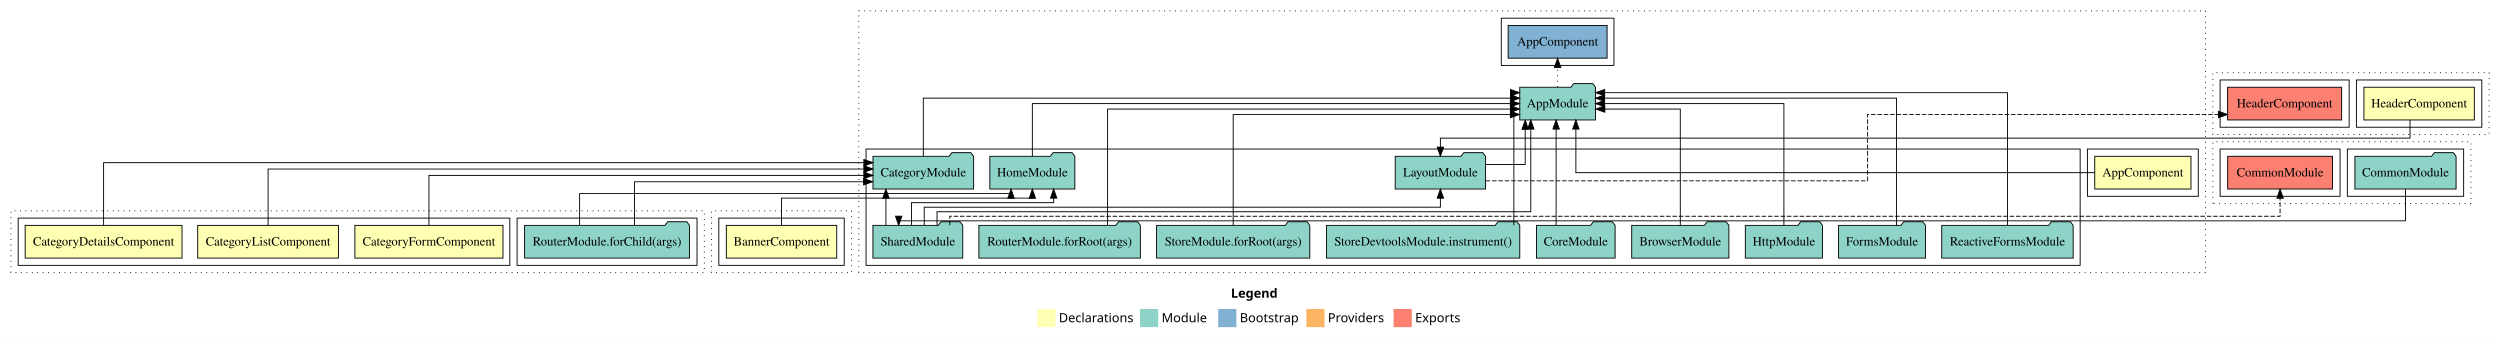
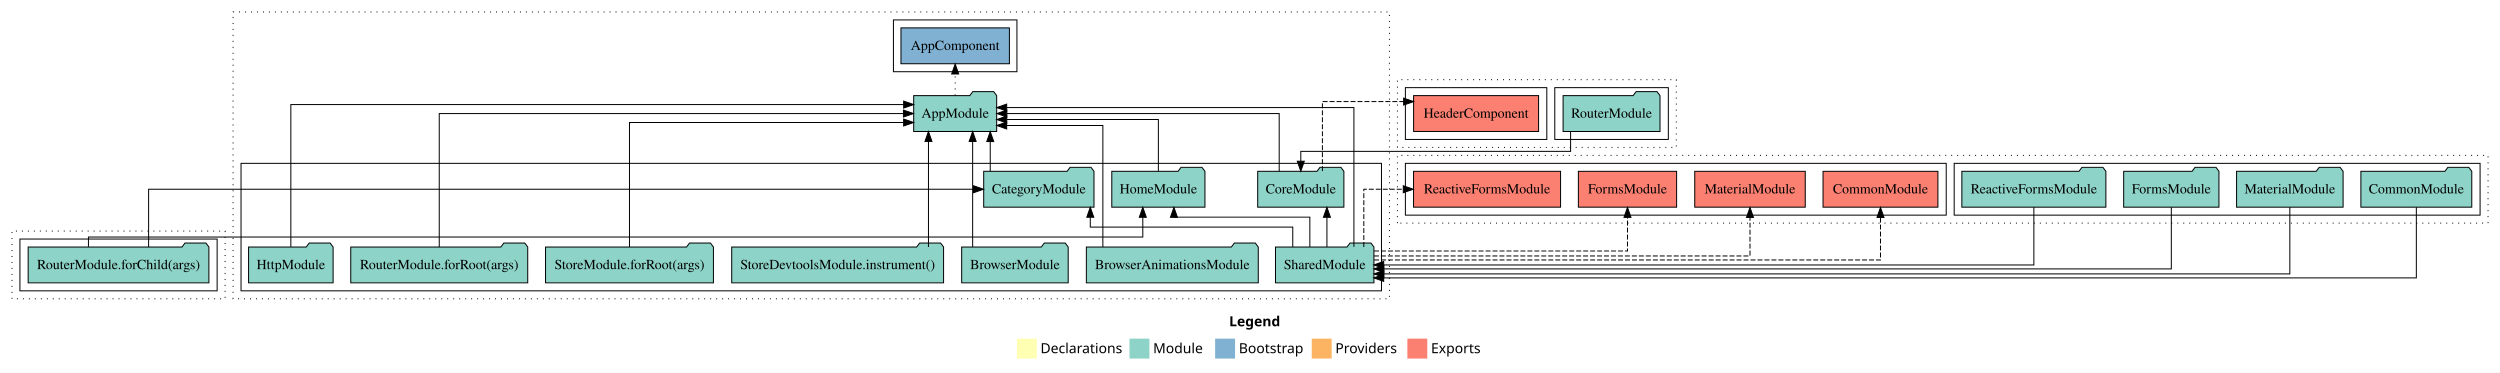
- <svg xmlns="http://www.w3.org/2000/svg" width="2751pt" height="374pt" viewBox="0.00 0.00 2751.00 374.00">
+ <svg xmlns="http://www.w3.org/2000/svg" width="2510pt" height="374pt" viewBox="0.00 0.00 2510.00 374.00">
  <g id="graph0" class="graph" transform="scale(1 1) rotate(0) translate(4 370)">
-     <polygon fill="#ffffff" stroke="transparent" points="-4,4 -4,-370 2747,-370 2747,4 -4,4" />
-     <text text-anchor="start" x="1350.509" y="-42.4" font-family="sans-serif" font-weight="bold" font-size="14.00" fill="#000000">Legend</text>
-     <polygon fill="#ffffb3" stroke="transparent" points="1137.5,-10 1137.5,-30 1157.5,-30 1157.5,-10 1137.5,-10" />
-     <text text-anchor="start" x="1161.129" y="-15.4" font-family="sans-serif" font-size="14.00" fill="#000000">  Declarations</text>
-     <polygon fill="#8dd3c7" stroke="transparent" points="1250.5,-10 1250.5,-30 1270.5,-30 1270.5,-10 1250.5,-10" />
-     <text text-anchor="start" x="1274.225" y="-15.4" font-family="sans-serif" font-size="14.00" fill="#000000">  Module</text>
-     <polygon fill="#80b1d3" stroke="transparent" points="1336.5,-10 1336.5,-30 1356.5,-30 1356.5,-10 1336.5,-10" />
-     <text text-anchor="start" x="1360.281" y="-15.4" font-family="sans-serif" font-size="14.00" fill="#000000">  Bootstrap</text>
-     <polygon fill="#fdb462" stroke="transparent" points="1433.5,-10 1433.5,-30 1453.5,-30 1453.5,-10 1433.5,-10" />
-     <text text-anchor="start" x="1457.173" y="-15.4" font-family="sans-serif" font-size="14.00" fill="#000000">  Providers</text>
-     <polygon fill="#fb8072" stroke="transparent" points="1529.5,-10 1529.5,-30 1549.5,-30 1549.5,-10 1529.5,-10" />
-     <text text-anchor="start" x="1553.226" y="-15.4" font-family="sans-serif" font-size="14.00" fill="#000000">  Exports</text>
+     <polygon fill="#ffffff" stroke="transparent" points="-4,4 -4,-370 2506,-370 2506,4 -4,4" />
+     <text text-anchor="start" x="1230.009" y="-42.4" font-family="sans-serif" font-weight="bold" font-size="14.00" fill="#000000">Legend</text>
+     <polygon fill="#ffffb3" stroke="transparent" points="1017,-10 1017,-30 1037,-30 1037,-10 1017,-10" />
+     <text text-anchor="start" x="1040.629" y="-15.4" font-family="sans-serif" font-size="14.00" fill="#000000">  Declarations</text>
+     <polygon fill="#8dd3c7" stroke="transparent" points="1130,-10 1130,-30 1150,-30 1150,-10 1130,-10" />
+     <text text-anchor="start" x="1153.725" y="-15.4" font-family="sans-serif" font-size="14.00" fill="#000000">  Module</text>
+     <polygon fill="#80b1d3" stroke="transparent" points="1216,-10 1216,-30 1236,-30 1236,-10 1216,-10" />
+     <text text-anchor="start" x="1239.781" y="-15.4" font-family="sans-serif" font-size="14.00" fill="#000000">  Bootstrap</text>
+     <polygon fill="#fdb462" stroke="transparent" points="1313,-10 1313,-30 1333,-30 1333,-10 1313,-10" />
+     <text text-anchor="start" x="1336.673" y="-15.4" font-family="sans-serif" font-size="14.00" fill="#000000">  Providers</text>
+     <polygon fill="#fb8072" stroke="transparent" points="1409,-10 1409,-30 1429,-30 1429,-10 1409,-10" />
+     <text text-anchor="start" x="1432.726" y="-15.4" font-family="sans-serif" font-size="14.00" fill="#000000">  Exports</text>
    <g id="clust1" class="cluster">
-       <polygon fill="none" stroke="#000000" stroke-dasharray="1,5" points="941,-70 941,-358 2423,-358 2423,-70 941,-70" />
-     </g>
-     <g id="clust2" class="cluster">
-       <polygon fill="none" stroke="#000000" points="2293,-154 2293,-206 2415,-206 2415,-154 2293,-154" />
-     </g>
-     <g id="clust4" class="cluster">
-       <polygon fill="none" stroke="#000000" points="949,-78 949,-206 2285,-206 2285,-78 949,-78" />
-     </g>
-     <g id="clust6" class="cluster">
-       <polygon fill="none" stroke="#000000" points="1648,-298 1648,-350 1772,-350 1772,-298 1648,-298" />
-     </g>
-     <g id="clust8" class="cluster">
-       <polygon fill="none" stroke="#000000" stroke-dasharray="1,5" points="8,-70 8,-138 771,-138 771,-70 8,-70" />
+       <polygon fill="none" stroke="#000000" stroke-dasharray="1,5" points="230,-70 230,-358 1391,-358 1391,-70 230,-70" />
+     </g>
+     <g id="clust3" class="cluster">
+       <polygon fill="none" stroke="#000000" points="238,-78 238,-206 1383,-206 1383,-78 238,-78" />
+     </g>
+     <g id="clust5" class="cluster">
+       <polygon fill="none" stroke="#000000" points="893,-298 893,-350 1017,-350 1017,-298 893,-298" />
+     </g>
+     <g id="clust7" class="cluster">
+       <polygon fill="none" stroke="#000000" stroke-dasharray="1,5" points="8,-70 8,-138 222,-138 222,-70 8,-70" />
    </g>
    <g id="clust9" class="cluster">
-       <polygon fill="none" stroke="#000000" points="16,-78 16,-130 557,-130 557,-78 16,-78" />
+       <polygon fill="none" stroke="#000000" points="16,-78 16,-130 214,-130 214,-78 16,-78" />
    </g>
    <g id="clust13" class="cluster">
-       <polygon fill="none" stroke="#000000" points="565,-78 565,-130 763,-130 763,-78 565,-78" />
-     </g>
-     <g id="clust23" class="cluster">
-       <polygon fill="none" stroke="#000000" stroke-dasharray="1,5" points="779,-70 779,-138 933,-138 933,-70 779,-70" />
-     </g>
-     <g id="clust24" class="cluster">
-       <polygon fill="none" stroke="#000000" points="787,-78 787,-130 925,-130 925,-78 787,-78" />
-     </g>
-     <g id="clust30" class="cluster">
-       <polygon fill="none" stroke="#000000" stroke-dasharray="1,5" points="2431,-222 2431,-290 2735,-290 2735,-222 2431,-222" />
-     </g>
-     <g id="clust31" class="cluster">
-       <polygon fill="none" stroke="#000000" points="2589,-230 2589,-282 2727,-282 2727,-230 2589,-230" />
-     </g>
-     <g id="clust34" class="cluster">
-       <polygon fill="none" stroke="#000000" points="2439,-230 2439,-282 2581,-282 2581,-230 2439,-230" />
-     </g>
-     <g id="clust37" class="cluster">
-       <polygon fill="none" stroke="#000000" stroke-dasharray="1,5" points="2431,-146 2431,-214 2715,-214 2715,-146 2431,-146" />
-     </g>
-     <g id="clust39" class="cluster">
-       <polygon fill="none" stroke="#000000" points="2579,-154 2579,-206 2707,-206 2707,-154 2579,-154" />
-     </g>
-     <g id="clust40" class="cluster">
-       <polygon fill="none" stroke="#000000" points="2439,-154 2439,-206 2571,-206 2571,-154 2439,-154" />
+       <polygon fill="none" stroke="#000000" stroke-dasharray="1,5" points="1399,-222 1399,-290 1679,-290 1679,-222 1399,-222" />
+     </g>
+     <g id="clust15" class="cluster">
+       <polygon fill="none" stroke="#000000" points="1557,-230 1557,-282 1671,-282 1671,-230 1557,-230" />
+     </g>
+     <g id="clust16" class="cluster">
+       <polygon fill="none" stroke="#000000" points="1407,-230 1407,-282 1549,-282 1549,-230 1407,-230" />
+     </g>
+     <g id="clust25" class="cluster">
+       <polygon fill="none" stroke="#000000" stroke-dasharray="1,5" points="1399,-146 1399,-214 2494,-214 2494,-146 1399,-146" />
+     </g>
+     <g id="clust27" class="cluster">
+       <polygon fill="none" stroke="#000000" points="1958,-154 1958,-206 2486,-206 2486,-154 1958,-154" />
+     </g>
+     <g id="clust28" class="cluster">
+       <polygon fill="none" stroke="#000000" points="1407,-154 1407,-206 1950,-206 1950,-154 1407,-154" />
    </g>
    <g id="node1" class="node">
-       <polygon fill="#ffffb3" stroke="#000000" points="2406.94,-198 2301.06,-198 2301.06,-162 2406.94,-162 2406.94,-198" />
-       <text text-anchor="middle" x="2354" y="-175.8" font-family="Times,serif" font-size="14.00" fill="#000000">AppComponent</text>
+       <polygon fill="#8dd3c7" stroke="#000000" points="1068.473,-122 1065.473,-126 1044.473,-126 1041.473,-122 961.527,-122 961.527,-86 1068.473,-86 1068.473,-122" />
+       <text text-anchor="middle" x="1015" y="-99.8" font-family="Times,serif" font-size="14.00" fill="#000000">BrowserModule</text>
+     </g>
+     <g id="node11" class="node">
+       <polygon fill="#8dd3c7" stroke="#000000" points="996.657,-274 993.657,-278 972.657,-278 969.657,-274 913.343,-274 913.343,-238 996.657,-238 996.657,-274" />
+       <text text-anchor="middle" x="955" y="-251.8" font-family="Times,serif" font-size="14.00" fill="#000000">AppModule</text>
+     </g>
+     <g id="edge1" class="edge">
+       <path fill="none" stroke="#000000" d="M972.54,-122.033C972.54,-122.033 972.54,-227.99 972.54,-227.99" />
+       <polygon fill="#000000" stroke="#000000" points="969.04,-227.99 972.54,-237.99 976.04,-227.99 969.04,-227.99" />
    </g>
    <g id="node2" class="node">
-       <polygon fill="#8dd3c7" stroke="#000000" points="1751.657,-274 1748.657,-278 1727.657,-278 1724.657,-274 1668.343,-274 1668.343,-238 1751.657,-238 1751.657,-274" />
-       <text text-anchor="middle" x="1710" y="-251.8" font-family="Times,serif" font-size="14.00" fill="#000000">AppModule</text>
-     </g>
-     <g id="edge1" class="edge">
-       <path fill="none" stroke="#000000" d="M2301.075,-180C2150.427,-180 1730.092,-180 1730.092,-180 1730.092,-180 1730.092,-227.989 1730.092,-227.989" />
-       <polygon fill="#000000" stroke="#000000" points="1726.592,-227.989 1730.092,-237.989 1733.592,-227.989 1726.592,-227.989" />
+       <polygon fill="#8dd3c7" stroke="#000000" points="1259.302,-122 1256.302,-126 1235.302,-126 1232.302,-122 1086.698,-122 1086.698,-86 1259.302,-86 1259.302,-122" />
+       <text text-anchor="middle" x="1173" y="-99.8" font-family="Times,serif" font-size="14.00" fill="#000000">BrowserAnimationsModule</text>
+     </g>
+     <g id="edge2" class="edge">
+       <path fill="none" stroke="#000000" d="M1103.276,-122.016C1103.276,-159.828 1103.276,-244 1103.276,-244 1103.276,-244 1006.698,-244 1006.698,-244" />
+       <polygon fill="#000000" stroke="#000000" points="1006.698,-240.5 996.698,-244 1006.698,-247.5 1006.698,-240.5" />
+     </g>
+     <g id="node3" class="node">
+       <polygon fill="#8dd3c7" stroke="#000000" points="330.439,-122 327.439,-126 306.439,-126 303.439,-122 245.561,-122 245.561,-86 330.439,-86 330.439,-122" />
+       <text text-anchor="middle" x="288" y="-99.8" font-family="Times,serif" font-size="14.00" fill="#000000">HttpModule</text>
+     </g>
+     <g id="edge3" class="edge">
+       <path fill="none" stroke="#000000" d="M288,-122.156C288,-164.261 288,-265 288,-265 288,-265 903.276,-265 903.276,-265" />
+       <polygon fill="#000000" stroke="#000000" points="903.276,-268.5 913.276,-265 903.276,-261.5 903.276,-268.5" />
+     </g>
+     <g id="node4" class="node">
+       <polygon fill="#8dd3c7" stroke="#000000" points="525.842,-122 522.842,-126 501.842,-126 498.842,-122 348.158,-122 348.158,-86 525.842,-86 525.842,-122" />
+       <text text-anchor="middle" x="437" y="-99.8" font-family="Times,serif" font-size="14.00" fill="#000000">RouterModule.forRoot(args)</text>
+     </g>
+     <g id="edge4" class="edge">
+       <path fill="none" stroke="#000000" d="M437,-122.033C437,-162.297 437,-256 437,-256 437,-256 903.049,-256 903.049,-256" />
+       <polygon fill="#000000" stroke="#000000" points="903.049,-259.5 913.049,-256 903.049,-252.5 903.049,-259.5" />
+     </g>
+     <g id="node5" class="node">
+       <polygon fill="#8dd3c7" stroke="#000000" points="712.288,-122 709.288,-126 688.288,-126 685.288,-122 543.712,-122 543.712,-86 712.288,-86 712.288,-122" />
+       <text text-anchor="middle" x="628" y="-99.8" font-family="Times,serif" font-size="14.00" fill="#000000">StoreModule.forRoot(args)</text>
+     </g>
+     <g id="edge5" class="edge">
+       <path fill="none" stroke="#000000" d="M628,-122.111C628,-160.59 628,-247 628,-247 628,-247 903.253,-247 903.253,-247" />
+       <polygon fill="#000000" stroke="#000000" points="903.253,-250.5 913.253,-247 903.253,-243.5 903.253,-250.5" />
+     </g>
+     <g id="node6" class="node">
+       <polygon fill="#8dd3c7" stroke="#000000" points="943.349,-122 940.349,-126 919.349,-126 916.349,-122 730.651,-122 730.651,-86 943.349,-86 943.349,-122" />
+       <text text-anchor="middle" x="837" y="-99.8" font-family="Times,serif" font-size="14.00" fill="#000000">StoreDevtoolsModule.instrument()</text>
+     </g>
+     <g id="edge6" class="edge">
+       <path fill="none" stroke="#000000" d="M928.173,-122.033C928.173,-122.033 928.173,-227.99 928.173,-227.99" />
+       <polygon fill="#000000" stroke="#000000" points="924.673,-227.99 928.173,-237.99 931.673,-227.99 924.673,-227.99" />
+     </g>
+     <g id="node7" class="node">
+       <polygon fill="#8dd3c7" stroke="#000000" points="1094.367,-198 1091.367,-202 1070.367,-202 1067.367,-198 983.633,-198 983.633,-162 1094.367,-162 1094.367,-198" />
+       <text text-anchor="middle" x="1039" y="-175.8" font-family="Times,serif" font-size="14.00" fill="#000000">CategoryModule</text>
+     </g>
+     <g id="edge7" class="edge">
+       <path fill="none" stroke="#000000" d="M990.197,-198.011C990.197,-198.011 990.197,-227.855 990.197,-227.855" />
+       <polygon fill="#000000" stroke="#000000" points="986.697,-227.855 990.197,-237.855 993.697,-227.855 986.697,-227.855" />
+     </g>
+     <g id="node8" class="node">
+       <polygon fill="#8dd3c7" stroke="#000000" points="1345.262,-198 1342.262,-202 1321.262,-202 1318.262,-198 1258.738,-198 1258.738,-162 1345.262,-162 1345.262,-198" />
+       <text text-anchor="middle" x="1302" y="-175.8" font-family="Times,serif" font-size="14.00" fill="#000000">CoreModule</text>
+     </g>
+     <g id="edge8" class="edge">
+       <path fill="none" stroke="#000000" d="M1280.31,-198.011C1280.31,-220.485 1280.31,-256 1280.31,-256 1280.31,-256 1006.863,-256 1006.863,-256" />
+       <polygon fill="#000000" stroke="#000000" points="1006.863,-252.5 996.863,-256 1006.862,-259.5 1006.863,-252.5" />
    </g>
    <g id="node15" class="node">
-       <polygon fill="#80b1d3" stroke="#000000" points="1764.439,-342 1655.561,-342 1655.561,-306 1764.439,-306 1764.439,-342" />
-       <text text-anchor="middle" x="1710" y="-319.8" font-family="Times,serif" font-size="14.00" fill="#000000">AppComponent </text>
+       <polygon fill="#fb8072" stroke="#000000" points="1540.744,-274 1415.256,-274 1415.256,-238 1540.744,-238 1540.744,-274" />
+       <text text-anchor="middle" x="1478" y="-251.8" font-family="Times,serif" font-size="14.00" fill="#000000">HeaderComponent </text>
+     </g>
+     <g id="edge16" class="edge">
+       <path fill="none" stroke="#000000" stroke-dasharray="5,2" d="M1323.69,-198.234C1323.69,-224.009 1323.69,-268 1323.69,-268 1323.69,-268 1405.236,-268 1405.236,-268" />
+       <polygon fill="#000000" stroke="#000000" points="1405.236,-271.5 1415.236,-268 1405.236,-264.5 1405.236,-271.5" />
+     </g>
+     <g id="node9" class="node">
+       <polygon fill="#8dd3c7" stroke="#000000" points="1205.762,-198 1202.762,-202 1181.762,-202 1178.762,-198 1112.238,-198 1112.238,-162 1205.762,-162 1205.762,-198" />
+       <text text-anchor="middle" x="1159" y="-175.8" font-family="Times,serif" font-size="14.00" fill="#000000">HomeModule</text>
+     </g>
+     <g id="edge9" class="edge">
+       <path fill="none" stroke="#000000" d="M1159,-198.027C1159,-218.767 1159,-250 1159,-250 1159,-250 1006.775,-250 1006.775,-250" />
+       <polygon fill="#000000" stroke="#000000" points="1006.775,-246.5 996.775,-250 1006.775,-253.5 1006.775,-246.5" />
+     </g>
+     <g id="node10" class="node">
+       <polygon fill="#8dd3c7" stroke="#000000" points="1375.423,-122 1372.423,-126 1351.423,-126 1348.423,-122 1276.577,-122 1276.577,-86 1375.423,-86 1375.423,-122" />
+       <text text-anchor="middle" x="1326" y="-99.8" font-family="Times,serif" font-size="14.00" fill="#000000">SharedModule</text>
+     </g>
+     <g id="edge12" class="edge">
+       <path fill="none" stroke="#000000" d="M1293.937,-122.11C1293.937,-131.897 1293.937,-142 1293.937,-142 1293.937,-142 1090.641,-142 1090.641,-142 1090.641,-142 1090.641,-151.89 1090.641,-151.89" />
+       <polygon fill="#000000" stroke="#000000" points="1087.141,-151.89 1090.641,-161.89 1094.141,-151.89 1087.141,-151.89" />
+     </g>
+     <g id="edge15" class="edge">
+       <path fill="none" stroke="#000000" d="M1328.233,-122.011C1328.233,-122.011 1328.233,-151.855 1328.233,-151.855" />
+       <polygon fill="#000000" stroke="#000000" points="1324.733,-151.855 1328.233,-161.855 1331.733,-151.855 1324.733,-151.855" />
+     </g>
+     <g id="edge17" class="edge">
+       <path fill="none" stroke="#000000" d="M1311.085,-122.147C1311.085,-135.739 1311.085,-152 1311.085,-152 1311.085,-152 1174.627,-152 1174.627,-152 1174.627,-152 1174.627,-152.979 1174.627,-152.979" />
+       <polygon fill="#000000" stroke="#000000" points="1171.127,-151.793 1174.627,-161.793 1178.127,-151.793 1171.127,-151.793" />
+     </g>
+     <g id="edge10" class="edge">
+       <path fill="none" stroke="#000000" d="M1355.324,-122.125C1355.324,-163.626 1355.324,-262 1355.324,-262 1355.324,-262 1006.709,-262 1006.709,-262" />
+       <polygon fill="#000000" stroke="#000000" points="1006.709,-258.5 996.709,-262 1006.709,-265.5 1006.709,-258.5" />
+     </g>
+     <g id="node20" class="node">
+       <polygon fill="#fb8072" stroke="#000000" points="1679.328,-198 1580.672,-198 1580.672,-162 1679.328,-162 1679.328,-198" />
+       <text text-anchor="middle" x="1630" y="-175.8" font-family="Times,serif" font-size="14.00" fill="#000000">FormsModule </text>
+     </g>
+     <g id="edge23" class="edge">
+       <path fill="none" stroke="#000000" stroke-dasharray="5,2" d="M1375.519,-118C1461.661,-118 1630,-118 1630,-118 1630,-118 1630,-151.733 1630,-151.733" />
+       <polygon fill="#000000" stroke="#000000" points="1626.5,-151.733 1630,-161.733 1633.5,-151.733 1626.5,-151.733" />
+     </g>
+     <g id="node21" class="node">
+       <polygon fill="#fb8072" stroke="#000000" points="1562.804,-198 1415.196,-198 1415.196,-162 1562.804,-162 1562.804,-198" />
+       <text text-anchor="middle" x="1489" y="-175.8" font-family="Times,serif" font-size="14.00" fill="#000000">ReactiveFormsModule </text>
+     </g>
+     <g id="edge24" class="edge">
+       <path fill="none" stroke="#000000" stroke-dasharray="5,2" d="M1365.268,-122.011C1365.268,-144.485 1365.268,-180 1365.268,-180 1365.268,-180 1404.881,-180 1404.881,-180" />
+       <polygon fill="#000000" stroke="#000000" points="1404.881,-183.5 1414.881,-180 1404.881,-176.5 1404.881,-183.5" />
+     </g>
+     <g id="node22" class="node">
+       <polygon fill="#fb8072" stroke="#000000" points="1941.668,-198 1826.332,-198 1826.332,-162 1941.668,-162 1941.668,-198" />
+       <text text-anchor="middle" x="1884" y="-175.8" font-family="Times,serif" font-size="14.00" fill="#000000">CommonModule </text>
+     </g>
+     <g id="edge25" class="edge">
+       <path fill="none" stroke="#000000" stroke-dasharray="5,2" d="M1375.519,-109C1512.082,-109 1884,-109 1884,-109 1884,-109 1884,-151.716 1884,-151.716" />
+       <polygon fill="#000000" stroke="#000000" points="1880.5,-151.716 1884,-161.716 1887.5,-151.716 1880.5,-151.716" />
+     </g>
+     <g id="node23" class="node">
+       <polygon fill="#fb8072" stroke="#000000" points="1808.472,-198 1697.528,-198 1697.528,-162 1808.472,-162 1808.472,-198" />
+       <text text-anchor="middle" x="1753" y="-175.8" font-family="Times,serif" font-size="14.00" fill="#000000">MaterialModule </text>
+     </g>
+     <g id="edge26" class="edge">
+       <path fill="none" stroke="#000000" stroke-dasharray="5,2" d="M1375.399,-113C1487.799,-113 1753,-113 1753,-113 1753,-113 1753,-151.692 1753,-151.692" />
+       <polygon fill="#000000" stroke="#000000" points="1749.5,-151.692 1753,-161.692 1756.5,-151.692 1749.5,-151.692" />
+     </g>
+     <g id="node12" class="node">
+       <polygon fill="#80b1d3" stroke="#000000" points="1009.439,-342 900.561,-342 900.561,-306 1009.439,-306 1009.439,-342" />
+       <text text-anchor="middle" x="955" y="-319.8" font-family="Times,serif" font-size="14.00" fill="#000000">AppComponent </text>
+     </g>
+     <g id="edge11" class="edge">
+       <path fill="none" stroke="#000000" stroke-dasharray="1,5" d="M955,-274.223C955,-274.223 955,-295.727 955,-295.727" />
+       <polygon fill="#000000" stroke="#000000" points="951.5,-295.727 955,-305.727 958.5,-295.727 951.5,-295.727" />
+     </g>
+     <g id="node13" class="node">
+       <polygon fill="#8dd3c7" stroke="#000000" points="205.732,-122 202.732,-126 181.732,-126 178.732,-122 24.268,-122 24.268,-86 205.732,-86 205.732,-122" />
+       <text text-anchor="middle" x="115" y="-99.8" font-family="Times,serif" font-size="14.00" fill="#000000">RouterModule.forChild(args)</text>
+     </g>
+     <g id="edge13" class="edge">
+       <path fill="none" stroke="#000000" d="M145.205,-122.011C145.205,-144.485 145.205,-180 145.205,-180 145.205,-180 973.427,-180 973.427,-180" />
+       <polygon fill="#000000" stroke="#000000" points="973.427,-183.5 983.427,-180 973.427,-176.5 973.427,-183.5" />
+     </g>
+     <g id="edge18" class="edge">
+       <path fill="none" stroke="#000000" d="M84.795,-122.207C84.795,-127.555 84.795,-132 84.795,-132 84.795,-132 1143.373,-132 1143.373,-132 1143.373,-132 1143.373,-151.853 1143.373,-151.853" />
+       <polygon fill="#000000" stroke="#000000" points="1139.873,-151.853 1143.373,-161.853 1146.873,-151.853 1139.873,-151.853" />
+     </g>
+     <g id="node14" class="node">
+       <polygon fill="#8dd3c7" stroke="#000000" points="1662.653,-274 1659.653,-278 1638.653,-278 1635.653,-274 1565.347,-274 1565.347,-238 1662.653,-238 1662.653,-274" />
+       <text text-anchor="middle" x="1614" y="-251.8" font-family="Times,serif" font-size="14.00" fill="#000000">RouterModule</text>
    </g>
    <g id="edge14" class="edge">
-       <path fill="none" stroke="#000000" stroke-dasharray="1,5" d="M1710,-274.223C1710,-274.223 1710,-295.727 1710,-295.727" />
-       <polygon fill="#000000" stroke="#000000" points="1706.5,-295.727 1710,-305.727 1713.5,-295.727 1706.5,-295.727" />
-     </g>
-     <g id="node3" class="node">
-       <polygon fill="#8dd3c7" stroke="#000000" points="1898.473,-122 1895.473,-126 1874.473,-126 1871.473,-122 1791.527,-122 1791.527,-86 1898.473,-86 1898.473,-122" />
-       <text text-anchor="middle" x="1845" y="-99.8" font-family="Times,serif" font-size="14.00" fill="#000000">BrowserModule</text>
-     </g>
-     <g id="edge2" class="edge">
-       <path fill="none" stroke="#000000" d="M1845,-122.196C1845,-161.334 1845,-250 1845,-250 1845,-250 1761.975,-250 1761.975,-250" />
-       <polygon fill="#000000" stroke="#000000" points="1761.975,-246.5 1751.975,-250 1761.975,-253.5 1761.975,-246.5" />
-     </g>
-     <g id="node4" class="node">
-       <polygon fill="#8dd3c7" stroke="#000000" points="2001.439,-122 1998.439,-126 1977.439,-126 1974.439,-122 1916.561,-122 1916.561,-86 2001.439,-86 2001.439,-122" />
-       <text text-anchor="middle" x="1959" y="-99.8" font-family="Times,serif" font-size="14.00" fill="#000000">HttpModule</text>
-     </g>
-     <g id="edge3" class="edge">
-       <path fill="none" stroke="#000000" d="M1959,-122.033C1959,-162.297 1959,-256 1959,-256 1959,-256 1761.677,-256 1761.677,-256" />
-       <polygon fill="#000000" stroke="#000000" points="1761.677,-252.5 1751.677,-256 1761.677,-259.5 1761.677,-252.5" />
-     </g>
-     <g id="node5" class="node">
-       <polygon fill="#8dd3c7" stroke="#000000" points="2114.829,-122 2111.829,-126 2090.829,-126 2087.829,-122 2019.171,-122 2019.171,-86 2114.829,-86 2114.829,-122" />
-       <text text-anchor="middle" x="2067" y="-99.8" font-family="Times,serif" font-size="14.00" fill="#000000">FormsModule</text>
-     </g>
-     <g id="edge4" class="edge">
-       <path fill="none" stroke="#000000" d="M2082.888,-122.125C2082.888,-163.626 2082.888,-262 2082.888,-262 2082.888,-262 1761.69,-262 1761.69,-262" />
-       <polygon fill="#000000" stroke="#000000" points="1761.69,-258.5 1751.69,-262 1761.69,-265.5 1761.69,-258.5" />
-     </g>
-     <g id="node6" class="node">
-       <polygon fill="#8dd3c7" stroke="#000000" points="2277.305,-122 2274.305,-126 2253.305,-126 2250.305,-122 2132.695,-122 2132.695,-86 2277.305,-86 2277.305,-122" />
-       <text text-anchor="middle" x="2205" y="-99.8" font-family="Times,serif" font-size="14.00" fill="#000000">ReactiveFormsModule</text>
-     </g>
-     <g id="edge5" class="edge">
-       <path fill="none" stroke="#000000" d="M2205,-122.177C2205,-164.877 2205,-268 2205,-268 2205,-268 1761.777,-268 1761.777,-268" />
-       <polygon fill="#000000" stroke="#000000" points="1761.777,-264.5 1751.777,-268 1761.777,-271.5 1761.777,-264.5" />
-     </g>
-     <g id="node7" class="node">
-       <polygon fill="#8dd3c7" stroke="#000000" points="1250.842,-122 1247.842,-126 1226.842,-126 1223.842,-122 1073.158,-122 1073.158,-86 1250.842,-86 1250.842,-122" />
-       <text text-anchor="middle" x="1162" y="-99.8" font-family="Times,serif" font-size="14.00" fill="#000000">RouterModule.forRoot(args)</text>
-     </g>
-     <g id="edge6" class="edge">
-       <path fill="none" stroke="#000000" d="M1214.776,-122.196C1214.776,-161.334 1214.776,-250 1214.776,-250 1214.776,-250 1658.204,-250 1658.204,-250" />
-       <polygon fill="#000000" stroke="#000000" points="1658.204,-253.5 1668.204,-250 1658.204,-246.5 1658.204,-253.5" />
-     </g>
-     <g id="node8" class="node">
-       <polygon fill="#8dd3c7" stroke="#000000" points="1437.288,-122 1434.288,-126 1413.288,-126 1410.288,-122 1268.712,-122 1268.712,-86 1437.288,-86 1437.288,-122" />
-       <text text-anchor="middle" x="1353" y="-99.8" font-family="Times,serif" font-size="14.00" fill="#000000">StoreModule.forRoot(args)</text>
-     </g>
-     <g id="edge7" class="edge">
-       <path fill="none" stroke="#000000" d="M1353,-122.016C1353,-159.828 1353,-244 1353,-244 1353,-244 1657.998,-244 1657.998,-244" />
-       <polygon fill="#000000" stroke="#000000" points="1657.998,-247.5 1667.998,-244 1657.998,-240.5 1657.998,-247.5" />
-     </g>
-     <g id="node9" class="node">
-       <polygon fill="#8dd3c7" stroke="#000000" points="1668.349,-122 1665.349,-126 1644.349,-126 1641.349,-122 1455.651,-122 1455.651,-86 1668.349,-86 1668.349,-122" />
-       <text text-anchor="middle" x="1562" y="-99.8" font-family="Times,serif" font-size="14.00" fill="#000000">StoreDevtoolsModule.instrument()</text>
-     </g>
-     <g id="edge8" class="edge">
-       <path fill="none" stroke="#000000" d="M1661.851,-122.177C1661.851,-164.877 1661.851,-268 1661.851,-268 1661.851,-268 1662.481,-268 1662.481,-268" />
-       <polygon fill="#000000" stroke="#000000" points="1658.146,-271.5 1668.146,-268 1658.146,-264.5 1658.146,-271.5" />
-     </g>
-     <g id="node10" class="node">
-       <polygon fill="#8dd3c7" stroke="#000000" points="1067.367,-198 1064.367,-202 1043.367,-202 1040.367,-198 956.633,-198 956.633,-162 1067.367,-162 1067.367,-198" />
-       <text text-anchor="middle" x="1012" y="-175.8" font-family="Times,serif" font-size="14.00" fill="#000000">CategoryModule</text>
-     </g>
-     <g id="edge9" class="edge">
-       <path fill="none" stroke="#000000" d="M1012,-198.198C1012,-222.356 1012,-262 1012,-262 1012,-262 1658.168,-262 1658.168,-262" />
-       <polygon fill="#000000" stroke="#000000" points="1658.168,-265.5 1668.168,-262 1658.168,-258.5 1658.168,-265.5" />
-     </g>
-     <g id="node11" class="node">
-       <polygon fill="#8dd3c7" stroke="#000000" points="1773.262,-122 1770.262,-126 1749.262,-126 1746.262,-122 1686.738,-122 1686.738,-86 1773.262,-86 1773.262,-122" />
-       <text text-anchor="middle" x="1730" y="-99.8" font-family="Times,serif" font-size="14.00" fill="#000000">CoreModule</text>
-     </g>
-     <g id="edge10" class="edge">
-       <path fill="none" stroke="#000000" d="M1708.355,-122.033C1708.355,-122.033 1708.355,-227.99 1708.355,-227.99" />
-       <polygon fill="#000000" stroke="#000000" points="1704.856,-227.99 1708.355,-237.99 1711.856,-227.99 1704.856,-227.99" />
-     </g>
-     <g id="node12" class="node">
-       <polygon fill="#8dd3c7" stroke="#000000" points="1178.762,-198 1175.762,-202 1154.762,-202 1151.762,-198 1085.238,-198 1085.238,-162 1178.762,-162 1178.762,-198" />
-       <text text-anchor="middle" x="1132" y="-175.8" font-family="Times,serif" font-size="14.00" fill="#000000">HomeModule</text>
-     </g>
-     <g id="edge11" class="edge">
-       <path fill="none" stroke="#000000" d="M1132,-198.011C1132,-220.485 1132,-256 1132,-256 1132,-256 1657.966,-256 1657.966,-256" />
-       <polygon fill="#000000" stroke="#000000" points="1657.966,-259.5 1667.966,-256 1657.966,-252.5 1657.966,-259.5" />
-     </g>
-     <g id="node13" class="node">
-       <polygon fill="#8dd3c7" stroke="#000000" points="1630.708,-198 1627.708,-202 1606.708,-202 1603.708,-198 1531.292,-198 1531.292,-162 1630.708,-162 1630.708,-198" />
-       <text text-anchor="middle" x="1581" y="-175.8" font-family="Times,serif" font-size="14.00" fill="#000000">LayoutModule</text>
-     </g>
-     <g id="edge12" class="edge">
-       <path fill="none" stroke="#000000" d="M1630.667,-189C1652.954,-189 1674.323,-189 1674.323,-189 1674.323,-189 1674.323,-227.692 1674.323,-227.692" />
-       <polygon fill="#000000" stroke="#000000" points="1670.823,-227.692 1674.323,-237.692 1677.823,-227.692 1670.823,-227.692" />
-     </g>
-     <g id="node22" class="node">
-       <polygon fill="#fb8072" stroke="#000000" points="2572.744,-274 2447.256,-274 2447.256,-238 2572.744,-238 2572.744,-274" />
-       <text text-anchor="middle" x="2510" y="-251.8" font-family="Times,serif" font-size="14.00" fill="#000000">HeaderComponent </text>
-     </g>
-     <g id="edge25" class="edge">
-       <path fill="none" stroke="#000000" stroke-dasharray="5,2" d="M1630.865,-171C1751.854,-171 2051.112,-171 2051.112,-171 2051.112,-171 2051.112,-244 2051.112,-244 2051.112,-244 2437.156,-244 2437.156,-244" />
-       <polygon fill="#000000" stroke="#000000" points="2437.156,-247.5 2447.156,-244 2437.156,-240.5 2437.156,-247.5" />
-     </g>
-     <g id="node14" class="node">
-       <polygon fill="#8dd3c7" stroke="#000000" points="1055.423,-122 1052.423,-126 1031.423,-126 1028.423,-122 956.577,-122 956.577,-86 1055.423,-86 1055.423,-122" />
-       <text text-anchor="middle" x="1006" y="-99.8" font-family="Times,serif" font-size="14.00" fill="#000000">SharedModule</text>
-     </g>
-     <g id="edge13" class="edge">
-       <path fill="none" stroke="#000000" d="M1027.091,-122.045C1027.091,-129.749 1027.091,-137 1027.091,-137 1027.091,-137 1680.471,-137 1680.471,-137 1680.471,-137 1680.471,-227.927 1680.471,-227.927" />
-       <polygon fill="#000000" stroke="#000000" points="1676.971,-227.926 1680.471,-237.927 1683.971,-227.927 1676.971,-227.926" />
-     </g>
-     <g id="edge18" class="edge">
-       <path fill="none" stroke="#000000" d="M970.849,-122.011C970.849,-122.011 970.849,-151.855 970.849,-151.855" />
-       <polygon fill="#000000" stroke="#000000" points="967.349,-151.855 970.849,-161.855 974.349,-151.855 967.349,-151.855" />
+       <path fill="none" stroke="#000000" d="M1572.88,-237.89C1572.88,-228.103 1572.88,-218 1572.88,-218 1572.88,-218 1302,-218 1302,-218 1302,-218 1302,-208.11 1302,-208.11" />
+       <polygon fill="#000000" stroke="#000000" points="1305.5,-208.11 1302,-198.11 1298.5,-208.11 1305.5,-208.11" />
+     </g>
+     <g id="node16" class="node">
+       <polygon fill="#8dd3c7" stroke="#000000" points="2223.829,-198 2220.829,-202 2199.829,-202 2196.829,-198 2128.171,-198 2128.171,-162 2223.829,-162 2223.829,-198" />
+       <text text-anchor="middle" x="2176" y="-175.8" font-family="Times,serif" font-size="14.00" fill="#000000">FormsModule</text>
+     </g>
+     <g id="edge19" class="edge">
+       <path fill="none" stroke="#000000" d="M2176,-161.847C2176,-138.243 2176,-100 2176,-100 2176,-100 1385.374,-100 1385.374,-100" />
+       <polygon fill="#000000" stroke="#000000" points="1385.374,-96.5 1375.374,-100 1385.374,-103.5 1385.374,-96.5" />
+     </g>
+     <g id="node17" class="node">
+       <polygon fill="#8dd3c7" stroke="#000000" points="2110.305,-198 2107.305,-202 2086.305,-202 2083.305,-198 1965.695,-198 1965.695,-162 2110.305,-162 2110.305,-198" />
+       <text text-anchor="middle" x="2038" y="-175.8" font-family="Times,serif" font-size="14.00" fill="#000000">ReactiveFormsModule</text>
+     </g>
+     <g id="edge20" class="edge">
+       <path fill="none" stroke="#000000" d="M2038,-161.989C2038,-139.515 2038,-104 2038,-104 2038,-104 1385.22,-104 1385.22,-104" />
+       <polygon fill="#000000" stroke="#000000" points="1385.22,-100.5 1375.22,-104 1385.219,-107.5 1385.22,-100.5" />
+     </g>
+     <g id="node18" class="node">
+       <polygon fill="#8dd3c7" stroke="#000000" points="2477.668,-198 2474.668,-202 2453.668,-202 2450.668,-198 2366.332,-198 2366.332,-162 2477.668,-162 2477.668,-198" />
+       <text text-anchor="middle" x="2422" y="-175.8" font-family="Times,serif" font-size="14.00" fill="#000000">CommonModule</text>
    </g>
    <g id="edge21" class="edge">
-       <path fill="none" stroke="#000000" d="M998.97,-122.485C998.97,-134.14 998.97,-147 998.97,-147 998.97,-147 1155.44,-147 1155.44,-147 1155.44,-147 1155.44,-151.955 1155.44,-151.955" />
-       <polygon fill="#000000" stroke="#000000" points="1151.94,-151.955 1155.44,-161.955 1158.94,-151.955 1151.94,-151.955" />
-     </g>
-     <g id="edge24" class="edge">
-       <path fill="none" stroke="#000000" d="M1013.03,-122.11C1013.03,-131.897 1013.03,-142 1013.03,-142 1013.03,-142 1581,-142 1581,-142 1581,-142 1581,-151.89 1581,-151.89" />
-       <polygon fill="#000000" stroke="#000000" points="1577.5,-151.89 1581,-161.89 1584.5,-151.89 1577.5,-151.89" />
-     </g>
-     <g id="node24" class="node">
-       <polygon fill="#fb8072" stroke="#000000" points="2562.668,-198 2447.332,-198 2447.332,-162 2562.668,-162 2562.668,-198" />
-       <text text-anchor="middle" x="2505" y="-175.8" font-family="Times,serif" font-size="14.00" fill="#000000">CommonModule </text>
-     </g>
-     <g id="edge27" class="edge">
-       <path fill="none" stroke="#000000" stroke-dasharray="5,2" d="M1041.151,-122.207C1041.151,-127.555 1041.151,-132 1041.151,-132 1041.151,-132 2505,-132 2505,-132 2505,-132 2505,-151.853 2505,-151.853" />
-       <polygon fill="#000000" stroke="#000000" points="2501.5,-151.853 2505,-161.853 2508.5,-151.853 2501.5,-151.853" />
-     </g>
-     <g id="node16" class="node">
-       <polygon fill="#ffffb3" stroke="#000000" points="368.428,-122 213.572,-122 213.572,-86 368.428,-86 368.428,-122" />
-       <text text-anchor="middle" x="291" y="-99.8" font-family="Times,serif" font-size="14.00" fill="#000000">CategoryListComponent</text>
-     </g>
-     <g id="edge15" class="edge">
-       <path fill="none" stroke="#000000" d="M291,-122.153C291,-145.757 291,-184 291,-184 291,-184 946.621,-184 946.621,-184" />
-       <polygon fill="#000000" stroke="#000000" points="946.622,-187.5 956.621,-184 946.621,-180.5 946.622,-187.5" />
-     </g>
-     <g id="node17" class="node">
-       <polygon fill="#ffffb3" stroke="#000000" points="196.302,-122 23.698,-122 23.698,-86 196.302,-86 196.302,-122" />
-       <text text-anchor="middle" x="110" y="-99.8" font-family="Times,serif" font-size="14.00" fill="#000000">CategoryDetailsComponent</text>
-     </g>
-     <g id="edge16" class="edge">
-       <path fill="none" stroke="#000000" d="M110,-122.026C110,-147.509 110,-191 110,-191 110,-191 946.596,-191 946.596,-191" />
-       <polygon fill="#000000" stroke="#000000" points="946.596,-194.5 956.596,-191 946.596,-187.5 946.596,-194.5" />
-     </g>
-     <g id="node18" class="node">
-       <polygon fill="#ffffb3" stroke="#000000" points="549.483,-122 386.517,-122 386.517,-86 549.483,-86 549.483,-122" />
-       <text text-anchor="middle" x="468" y="-99.8" font-family="Times,serif" font-size="14.00" fill="#000000">CategoryFormComponent</text>
-     </g>
-     <g id="edge17" class="edge">
-       <path fill="none" stroke="#000000" d="M468,-122.045C468,-143.662 468,-177 468,-177 468,-177 946.592,-177 946.592,-177" />
-       <polygon fill="#000000" stroke="#000000" points="946.592,-180.5 956.592,-177 946.592,-173.5 946.592,-180.5" />
+       <path fill="none" stroke="#000000" d="M2422,-161.989C2422,-135.983 2422,-91 2422,-91 2422,-91 1385.222,-91 1385.222,-91" />
+       <polygon fill="#000000" stroke="#000000" points="1385.222,-87.5 1375.222,-91 1385.222,-94.5 1385.222,-87.5" />
    </g>
    <g id="node19" class="node">
-       <polygon fill="#8dd3c7" stroke="#000000" points="754.732,-122 751.732,-126 730.732,-126 727.732,-122 573.268,-122 573.268,-86 754.732,-86 754.732,-122" />
-       <text text-anchor="middle" x="664" y="-99.8" font-family="Times,serif" font-size="14.00" fill="#000000">RouterModule.forChild(args)</text>
-     </g>
-     <g id="edge19" class="edge">
-       <path fill="none" stroke="#000000" d="M694.205,-122.035C694.205,-141.576 694.205,-170 694.205,-170 694.205,-170 946.281,-170 946.281,-170" />
-       <polygon fill="#000000" stroke="#000000" points="946.281,-173.5 956.281,-170 946.281,-166.5 946.281,-173.5" />
+       <polygon fill="#8dd3c7" stroke="#000000" points="2348.471,-198 2345.471,-202 2324.471,-202 2321.471,-198 2241.529,-198 2241.529,-162 2348.471,-162 2348.471,-198" />
+       <text text-anchor="middle" x="2295" y="-175.8" font-family="Times,serif" font-size="14.00" fill="#000000">MaterialModule</text>
    </g>
    <g id="edge22" class="edge">
-       <path fill="none" stroke="#000000" d="M633.795,-122.24C633.795,-137.571 633.795,-157 633.795,-157 633.795,-157 1108.56,-157 1108.56,-157 1108.56,-157 1108.56,-157.488 1108.56,-157.488" />
-       <polygon fill="#000000" stroke="#000000" points="1105.06,-151.878 1108.56,-161.878 1112.06,-151.878 1105.06,-151.878" />
-     </g>
-     <g id="node20" class="node">
-       <polygon fill="#ffffb3" stroke="#000000" points="916.759,-122 795.241,-122 795.241,-86 916.759,-86 916.759,-122" />
-       <text text-anchor="middle" x="856" y="-99.8" font-family="Times,serif" font-size="14.00" fill="#000000">BannerComponent</text>
-     </g>
-     <g id="edge20" class="edge">
-       <path fill="none" stroke="#000000" d="M856,-122.147C856,-135.739 856,-152 856,-152 856,-152 1132,-152 1132,-152 1132,-152 1132,-152.979 1132,-152.979" />
-       <polygon fill="#000000" stroke="#000000" points="1128.5,-151.793 1132,-161.793 1135.5,-151.793 1128.5,-151.793" />
-     </g>
-     <g id="node21" class="node">
-       <polygon fill="#ffffb3" stroke="#000000" points="2718.744,-274 2597.256,-274 2597.256,-238 2718.744,-238 2718.744,-274" />
-       <text text-anchor="middle" x="2658" y="-251.8" font-family="Times,serif" font-size="14.00" fill="#000000">HeaderComponent</text>
-     </g>
-     <g id="edge23" class="edge">
-       <path fill="none" stroke="#000000" d="M2647.981,-237.89C2647.981,-228.103 2647.981,-218 2647.981,-218 2647.981,-218 1581,-218 1581,-218 1581,-218 1581,-208.11 1581,-208.11" />
-       <polygon fill="#000000" stroke="#000000" points="1584.5,-208.11 1581,-198.11 1577.5,-208.11 1584.5,-208.11" />
-     </g>
-     <g id="node23" class="node">
-       <polygon fill="#8dd3c7" stroke="#000000" points="2698.668,-198 2695.668,-202 2674.668,-202 2671.668,-198 2587.332,-198 2587.332,-162 2698.668,-162 2698.668,-198" />
-       <text text-anchor="middle" x="2643" y="-175.8" font-family="Times,serif" font-size="14.00" fill="#000000">CommonModule</text>
-     </g>
-     <g id="edge26" class="edge">
-       <path fill="none" stroke="#000000" d="M2643,-161.76C2643,-146.429 2643,-127 2643,-127 2643,-127 984.909,-127 984.909,-127 984.909,-127 984.909,-126.512 984.909,-126.512" />
-       <polygon fill="#000000" stroke="#000000" points="988.41,-132.122 984.909,-122.122 981.41,-132.122 988.41,-132.122" />
+       <path fill="none" stroke="#000000" d="M2295,-161.974C2295,-137.023 2295,-95 2295,-95 2295,-95 1385.385,-95 1385.385,-95" />
+       <polygon fill="#000000" stroke="#000000" points="1385.385,-91.5 1375.385,-95 1385.385,-98.5 1385.385,-91.5" />
    </g>
  </g>
</svg>
